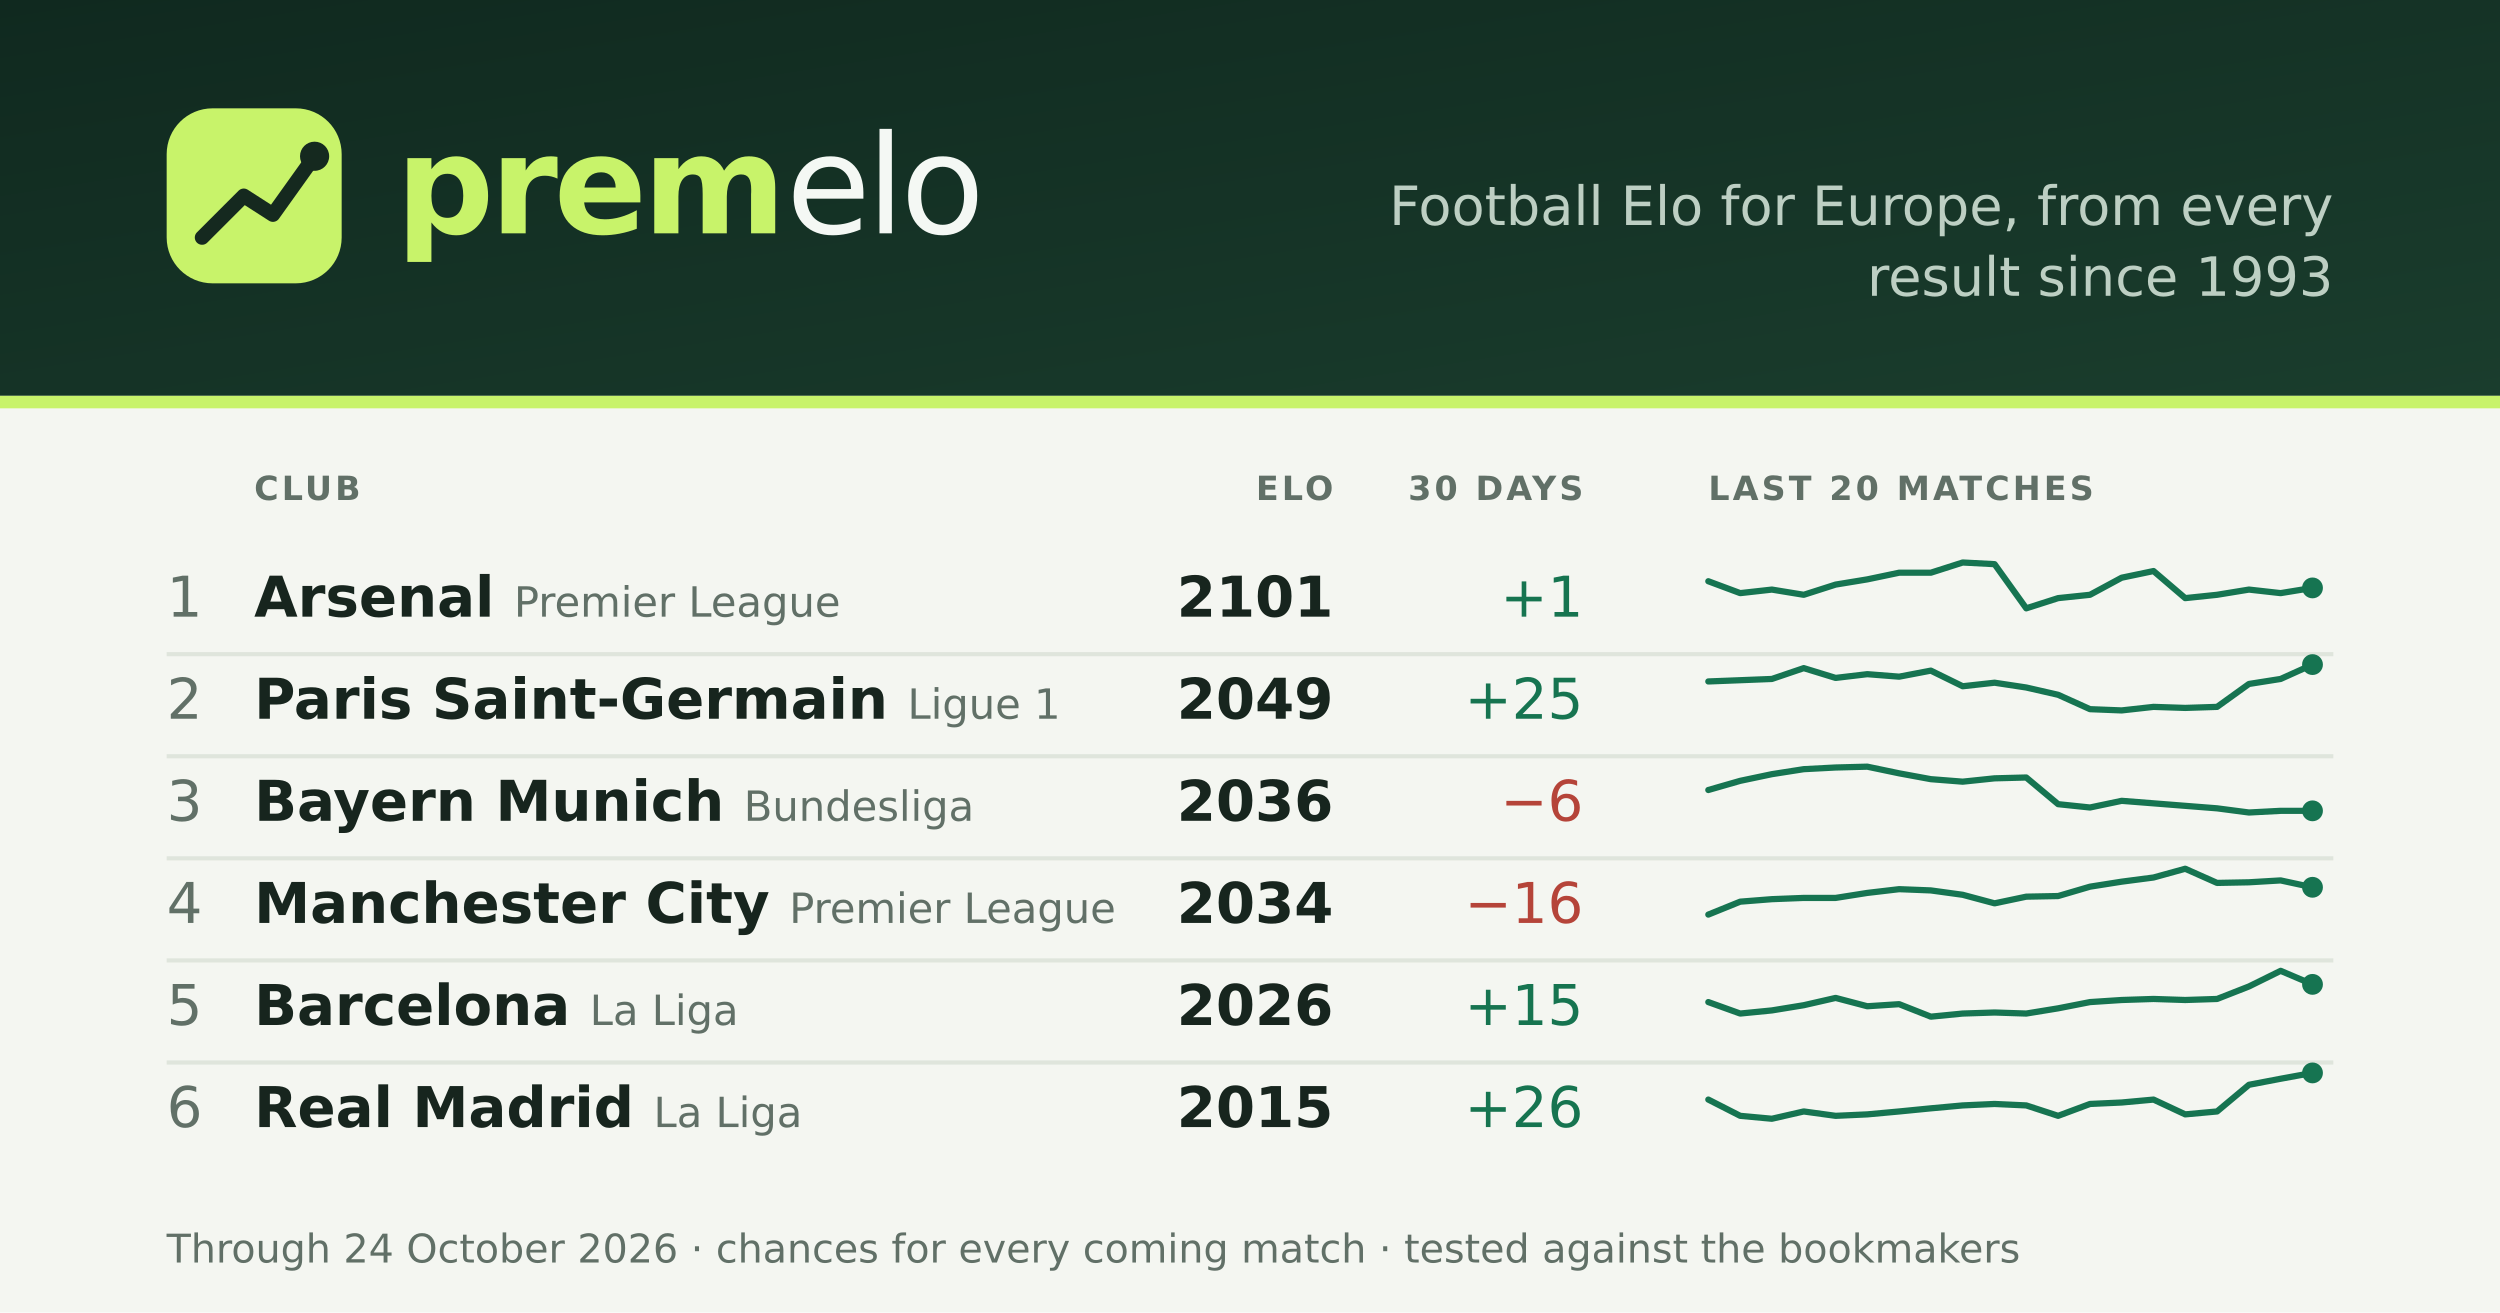
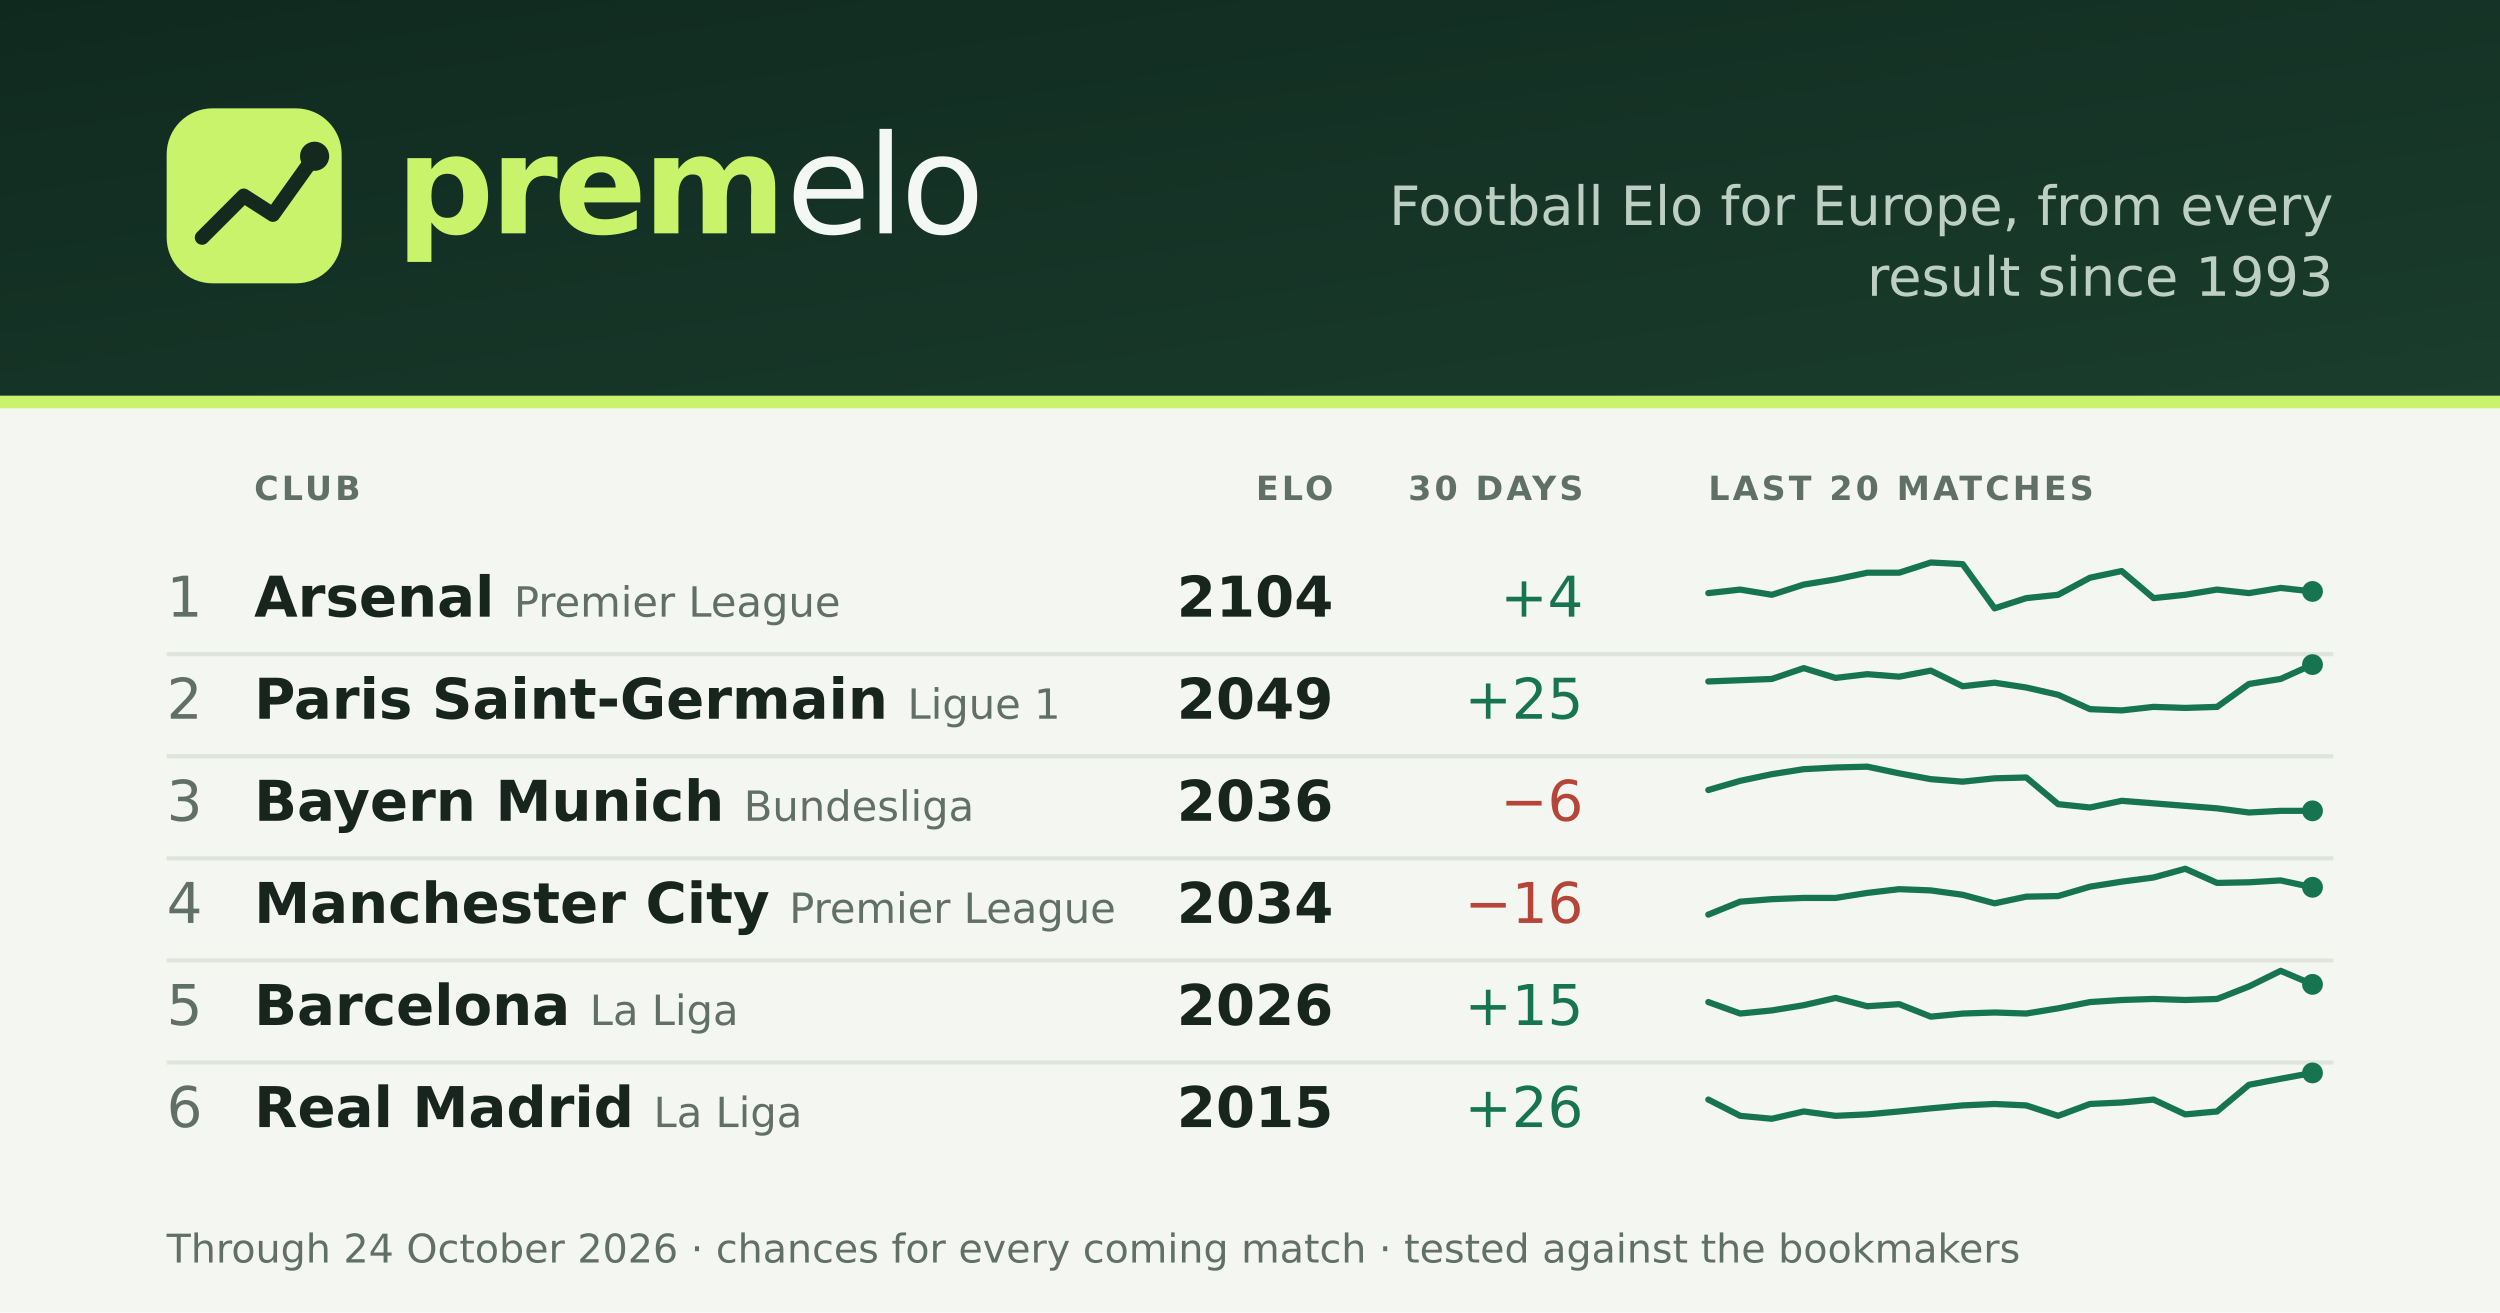
<svg xmlns="http://www.w3.org/2000/svg" width="1200" height="630" viewBox="0 0 1200 630" font-family="DejaVu Sans, sans-serif">
  <defs>
    <linearGradient id="hd" x1="0" y1="0" x2="1" y2="1">
      <stop offset="0" stop-color="#10291f" />
      <stop offset="1" stop-color="#1a3d2d" />
    </linearGradient>
  </defs>
  <rect width="1200" height="630" fill="#f4f6f1" />
  <rect width="1200" height="190" fill="url(#hd)" />
  <rect y="190" width="1200" height="6" fill="#c8f36a" />
  <rect x="80" y="52" width="84" height="84" rx="22" fill="#c8f36a" />
  <path d="M97 114L117 94L131 103L151 75" fill="none" stroke="#15291f" stroke-width="7" stroke-linecap="round" stroke-linejoin="round" />
  <circle cx="151" cy="75" r="7" fill="#15291f" />
  <text x="190" y="112" font-size="66" fill="#f4f8f4" letter-spacing="-2">
    <tspan fill="#c8f36a" font-weight="bold">prem</tspan>elo</text>
  <text x="1120" y="108" font-size="26" fill="#bdcfc3" text-anchor="end">Football Elo for Europe, from every</text>
  <text x="1120" y="142" font-size="26" fill="#bdcfc3" text-anchor="end">result since 1993</text>
  <g font-size="16" fill="#617067" font-weight="bold" letter-spacing="1.5">
    <text x="122" y="240">CLUB</text>
    <text x="640" y="240" text-anchor="end">ELO</text>
    <text x="760" y="240" text-anchor="end">30 DAYS</text>
    <text x="820" y="240">LAST 20 MATCHES</text>
  </g>
  <g font-size="27">
    <text x="80" y="296" fill="#617067">1</text>
    <text x="122" y="296" fill="#17251e" font-weight="600">Arsenal <tspan fill="#617067" font-size="20" font-weight="normal">Premier League</tspan>
    </text>
-     <text x="640" y="296" fill="#17251e" font-weight="bold" text-anchor="end">2101</text>
-     <text x="760" y="296" fill="#167450" text-anchor="end">+1</text>
-     <polyline points="820.0,279.0 835.3,284.7 850.5,283.0 865.8,285.5 881.1,280.6 896.3,278.1 911.6,274.9 926.8,274.9 942.1,270.0 957.4,270.8 972.6,292.0 987.9,287.1 1003.2,285.5 1018.4,277.3 1033.7,274.1 1048.9,287.1 1064.2,285.5 1079.5,283.0 1094.7,284.7 1110.0,282.2" fill="none" stroke="#167451" stroke-width="3" stroke-linejoin="round" stroke-linecap="round" />
-     <circle cx="1110.0" cy="282.2" r="5" fill="#167451" />
+     <text x="640" y="296" fill="#17251e" font-weight="bold" text-anchor="end">2104</text>
+     <text x="760" y="296" fill="#167450" text-anchor="end">+4</text>
+     <polyline points="820.0,284.7 835.3,283.0 850.5,285.5 865.8,280.6 881.1,278.1 896.3,274.9 911.6,274.9 926.8,270.0 942.1,270.8 957.4,292.0 972.6,287.1 987.9,285.5 1003.2,277.3 1018.4,274.1 1033.7,287.1 1048.9,285.5 1064.2,283.0 1079.5,284.7 1094.7,282.2 1110.0,283.9" fill="none" stroke="#167451" stroke-width="3" stroke-linejoin="round" stroke-linecap="round" />
+     <circle cx="1110.0" cy="283.9" r="5" fill="#167451" />
    <line x1="80" x2="1120" y1="314" y2="314" stroke="#dfe5dc" stroke-width="2" />
    <text x="80" y="345" fill="#617067">2</text>
    <text x="122" y="345" fill="#17251e" font-weight="600">Paris Saint-Germain <tspan fill="#617067" font-size="20" font-weight="normal">Ligue 1</tspan>
    </text>
    <text x="640" y="345" fill="#17251e" font-weight="bold" text-anchor="end">2049</text>
    <text x="760" y="345" fill="#167450" text-anchor="end">+25</text>
    <polyline points="820.0,327.1 835.3,326.5 850.5,325.9 865.8,320.7 881.1,325.4 896.3,323.6 911.6,324.8 926.8,321.9 942.1,329.4 957.4,327.7 972.6,330.0 987.9,333.5 1003.2,340.4 1018.4,341.0 1033.7,339.3 1048.9,339.8 1064.2,339.3 1079.5,328.3 1094.7,325.9 1110.0,319.0" fill="none" stroke="#167451" stroke-width="3" stroke-linejoin="round" stroke-linecap="round" />
    <circle cx="1110.0" cy="319.0" r="5" fill="#167451" />
    <line x1="80" x2="1120" y1="363" y2="363" stroke="#dfe5dc" stroke-width="2" />
    <text x="80" y="394" fill="#617067">3</text>
    <text x="122" y="394" fill="#17251e" font-weight="600">Bayern Munich <tspan fill="#617067" font-size="20" font-weight="normal">Bundesliga</tspan>
    </text>
    <text x="640" y="394" fill="#17251e" font-weight="bold" text-anchor="end">2036</text>
    <text x="760" y="394" fill="#b54439" text-anchor="end">−6</text>
    <polyline points="820.0,379.2 835.3,374.8 850.5,371.6 865.8,369.2 881.1,368.4 896.3,368.0 911.6,371.2 926.8,374.0 942.1,375.2 957.4,373.6 972.6,373.2 987.9,386.0 1003.2,387.6 1018.4,384.4 1033.7,385.6 1048.9,386.8 1064.2,388.0 1079.5,390.0 1094.7,389.2 1110.0,389.2" fill="none" stroke="#167451" stroke-width="3" stroke-linejoin="round" stroke-linecap="round" />
    <circle cx="1110.0" cy="389.2" r="5" fill="#167451" />
    <line x1="80" x2="1120" y1="412" y2="412" stroke="#dfe5dc" stroke-width="2" />
    <text x="80" y="443" fill="#617067">4</text>
    <text x="122" y="443" fill="#17251e" font-weight="600">Manchester City <tspan fill="#617067" font-size="20" font-weight="normal">Premier League</tspan>
    </text>
    <text x="640" y="443" fill="#17251e" font-weight="bold" text-anchor="end">2034</text>
    <text x="760" y="443" fill="#b54439" text-anchor="end">−16</text>
    <polyline points="820.0,439.0 835.3,432.8 850.5,431.6 865.8,431.0 881.1,431.0 896.3,428.6 911.6,426.8 926.8,427.4 942.1,429.5 957.4,433.6 972.6,430.4 987.9,430.1 1003.2,425.6 1018.4,423.2 1033.7,421.2 1048.9,417.0 1064.2,423.8 1079.5,423.5 1094.7,422.6 1110.0,425.9" fill="none" stroke="#167451" stroke-width="3" stroke-linejoin="round" stroke-linecap="round" />
    <circle cx="1110.0" cy="425.9" r="5" fill="#167451" />
    <line x1="80" x2="1120" y1="461" y2="461" stroke="#dfe5dc" stroke-width="2" />
    <text x="80" y="492" fill="#617067">5</text>
    <text x="122" y="492" fill="#17251e" font-weight="600">Barcelona <tspan fill="#617067" font-size="20" font-weight="normal">La Liga</tspan>
    </text>
    <text x="640" y="492" fill="#17251e" font-weight="bold" text-anchor="end">2026</text>
    <text x="760" y="492" fill="#167450" text-anchor="end">+15</text>
    <polyline points="820.0,481.0 835.3,486.5 850.5,485.0 865.8,482.5 881.1,479.0 896.3,483.0 911.6,482.0 926.8,488.0 942.1,486.5 957.4,486.0 972.6,486.5 987.9,484.0 1003.2,481.0 1018.4,480.0 1033.7,479.5 1048.9,480.0 1064.2,479.5 1079.5,473.5 1094.7,466.0 1110.0,472.5" fill="none" stroke="#167451" stroke-width="3" stroke-linejoin="round" stroke-linecap="round" />
    <circle cx="1110.0" cy="472.5" r="5" fill="#167451" />
    <line x1="80" x2="1120" y1="510" y2="510" stroke="#dfe5dc" stroke-width="2" />
    <text x="80" y="541" fill="#617067">6</text>
    <text x="122" y="541" fill="#17251e" font-weight="600">Real Madrid <tspan fill="#617067" font-size="20" font-weight="normal">La Liga</tspan>
    </text>
    <text x="640" y="541" fill="#17251e" font-weight="bold" text-anchor="end">2015</text>
    <text x="760" y="541" fill="#167450" text-anchor="end">+26</text>
    <polyline points="820.0,527.8 835.3,535.6 850.5,537.0 865.8,533.5 881.1,535.6 896.3,534.9 911.6,533.5 926.8,532.0 942.1,530.6 957.4,529.9 972.6,530.6 987.9,535.6 1003.2,529.9 1018.4,529.2 1033.7,527.8 1048.9,534.9 1064.2,533.5 1079.5,520.7 1094.7,517.8 1110.0,515.0" fill="none" stroke="#167451" stroke-width="3" stroke-linejoin="round" stroke-linecap="round" />
    <circle cx="1110.0" cy="515.0" r="5" fill="#167451" />
  </g>
  <text x="80" y="606" font-size="19" fill="#617067">Through 24 October 2026 · chances for every coming match · tested against the bookmakers</text>
</svg>
